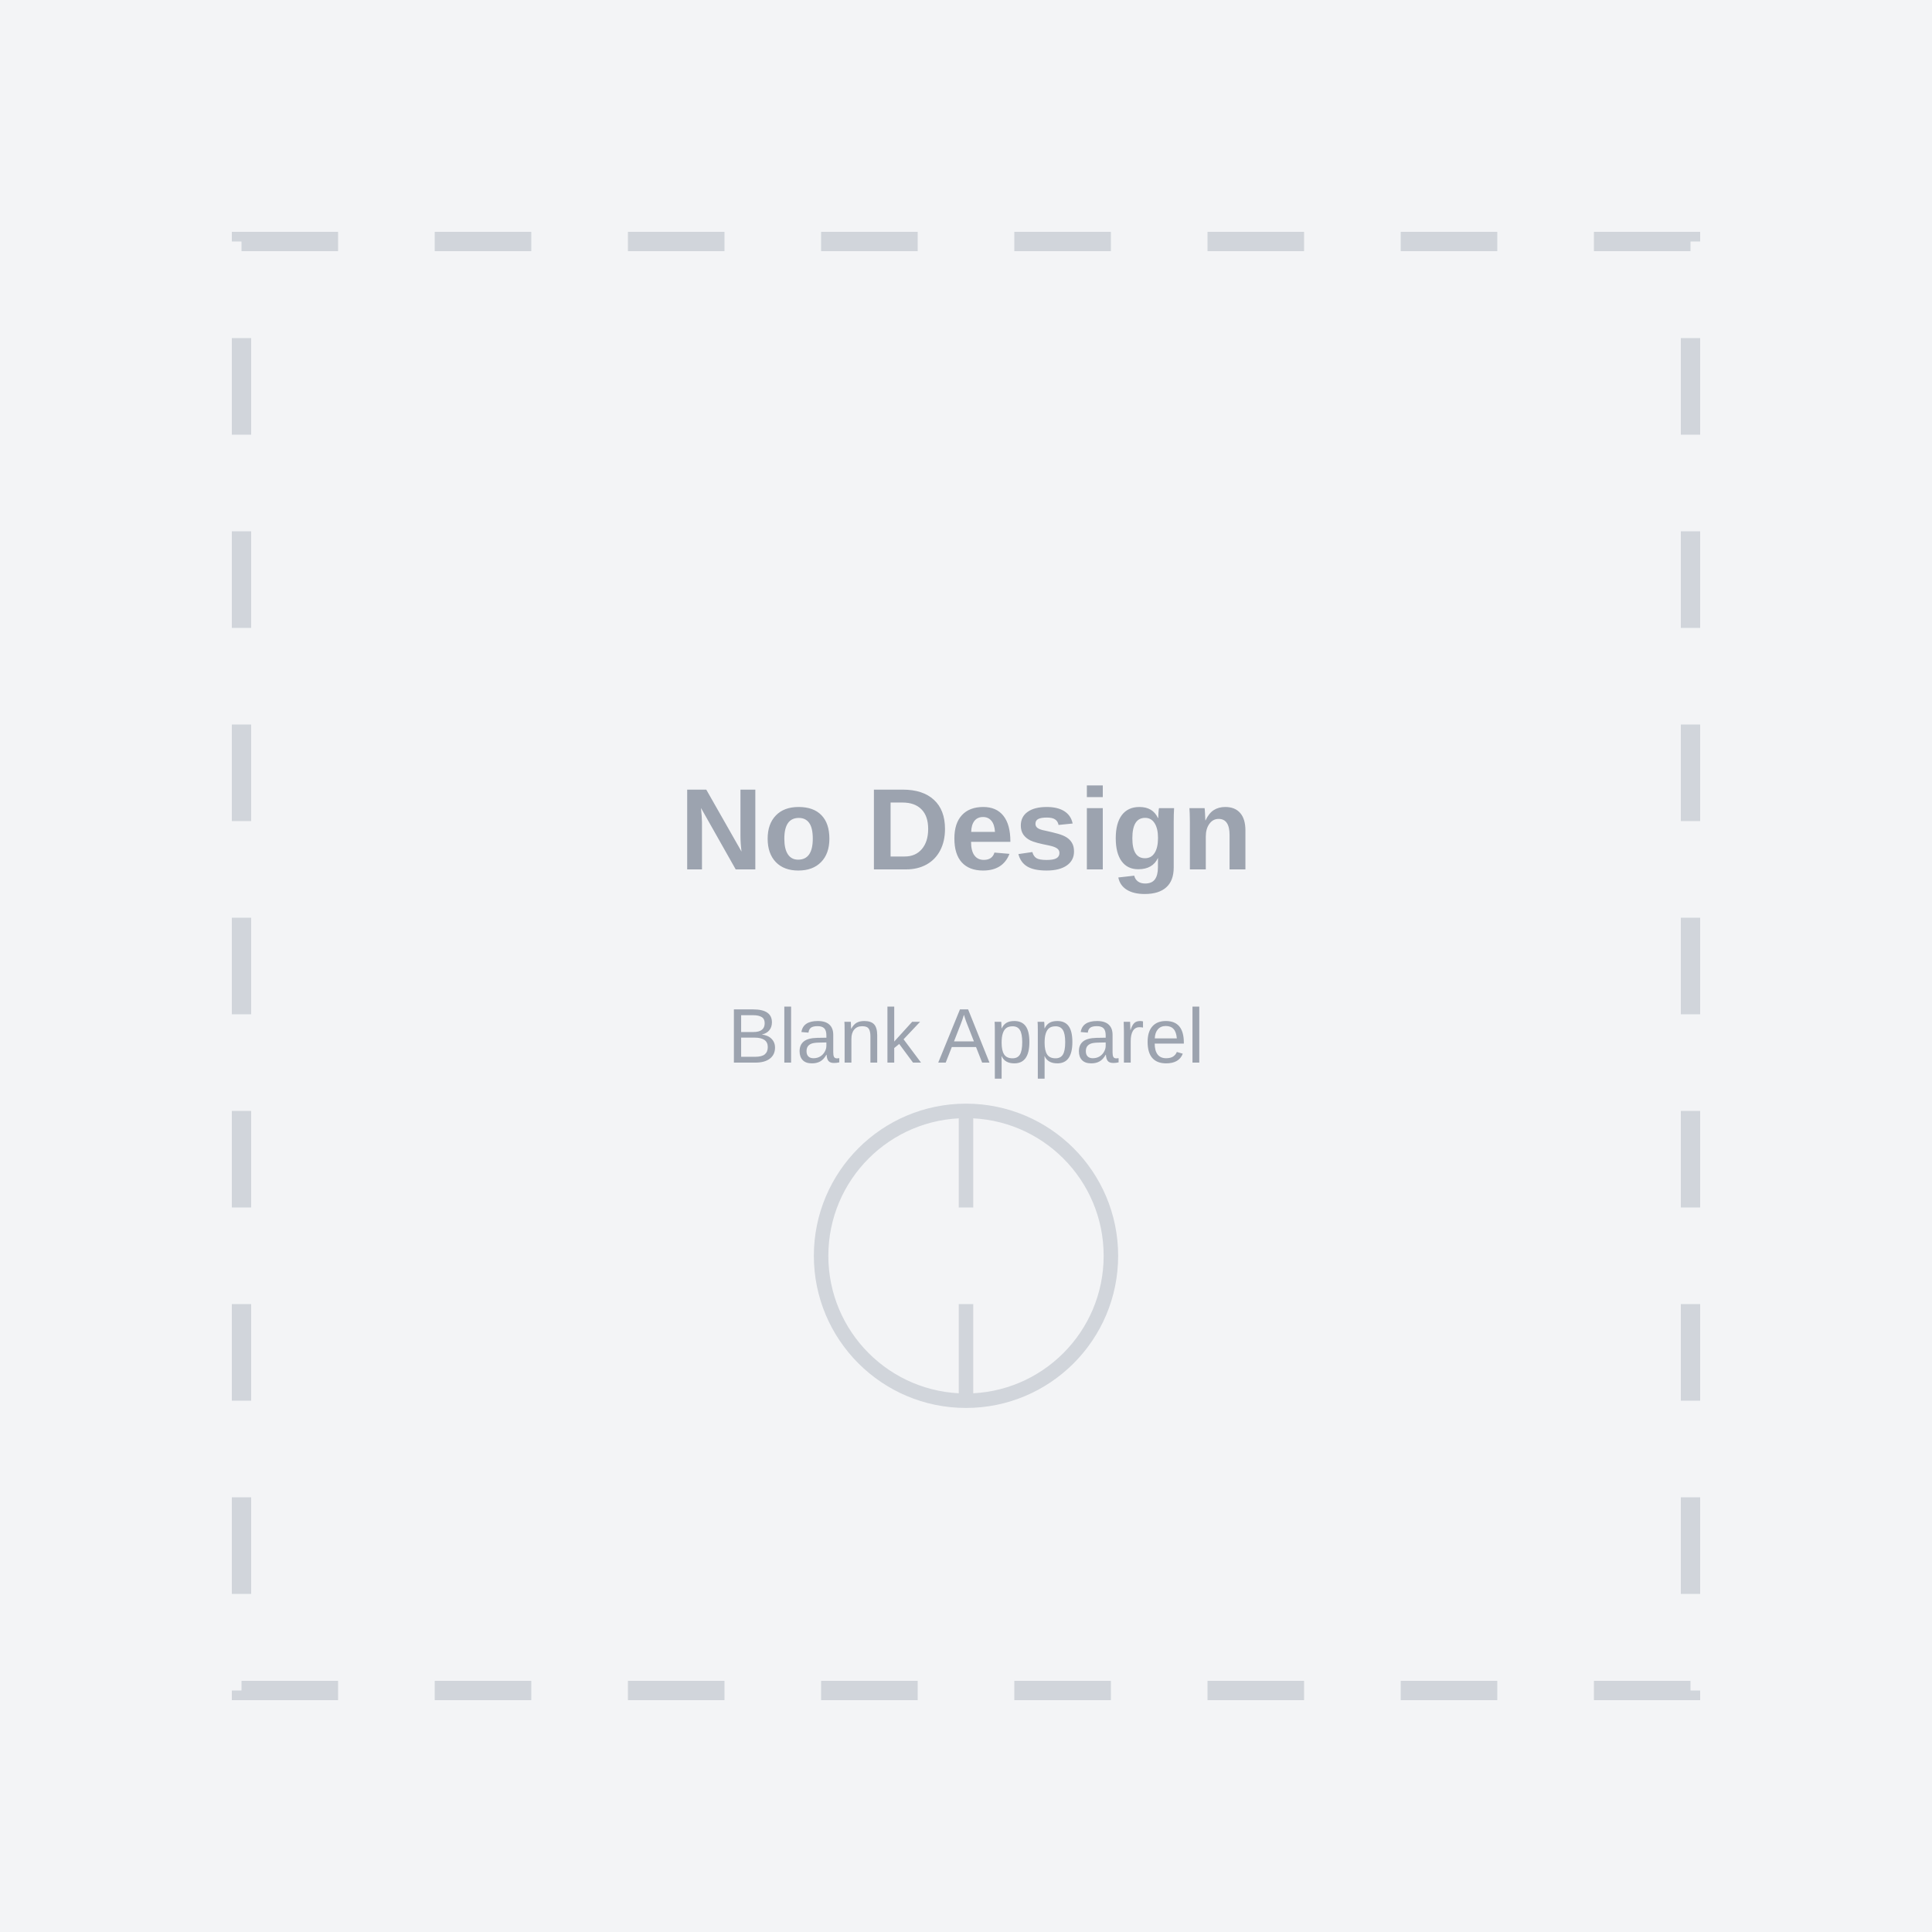
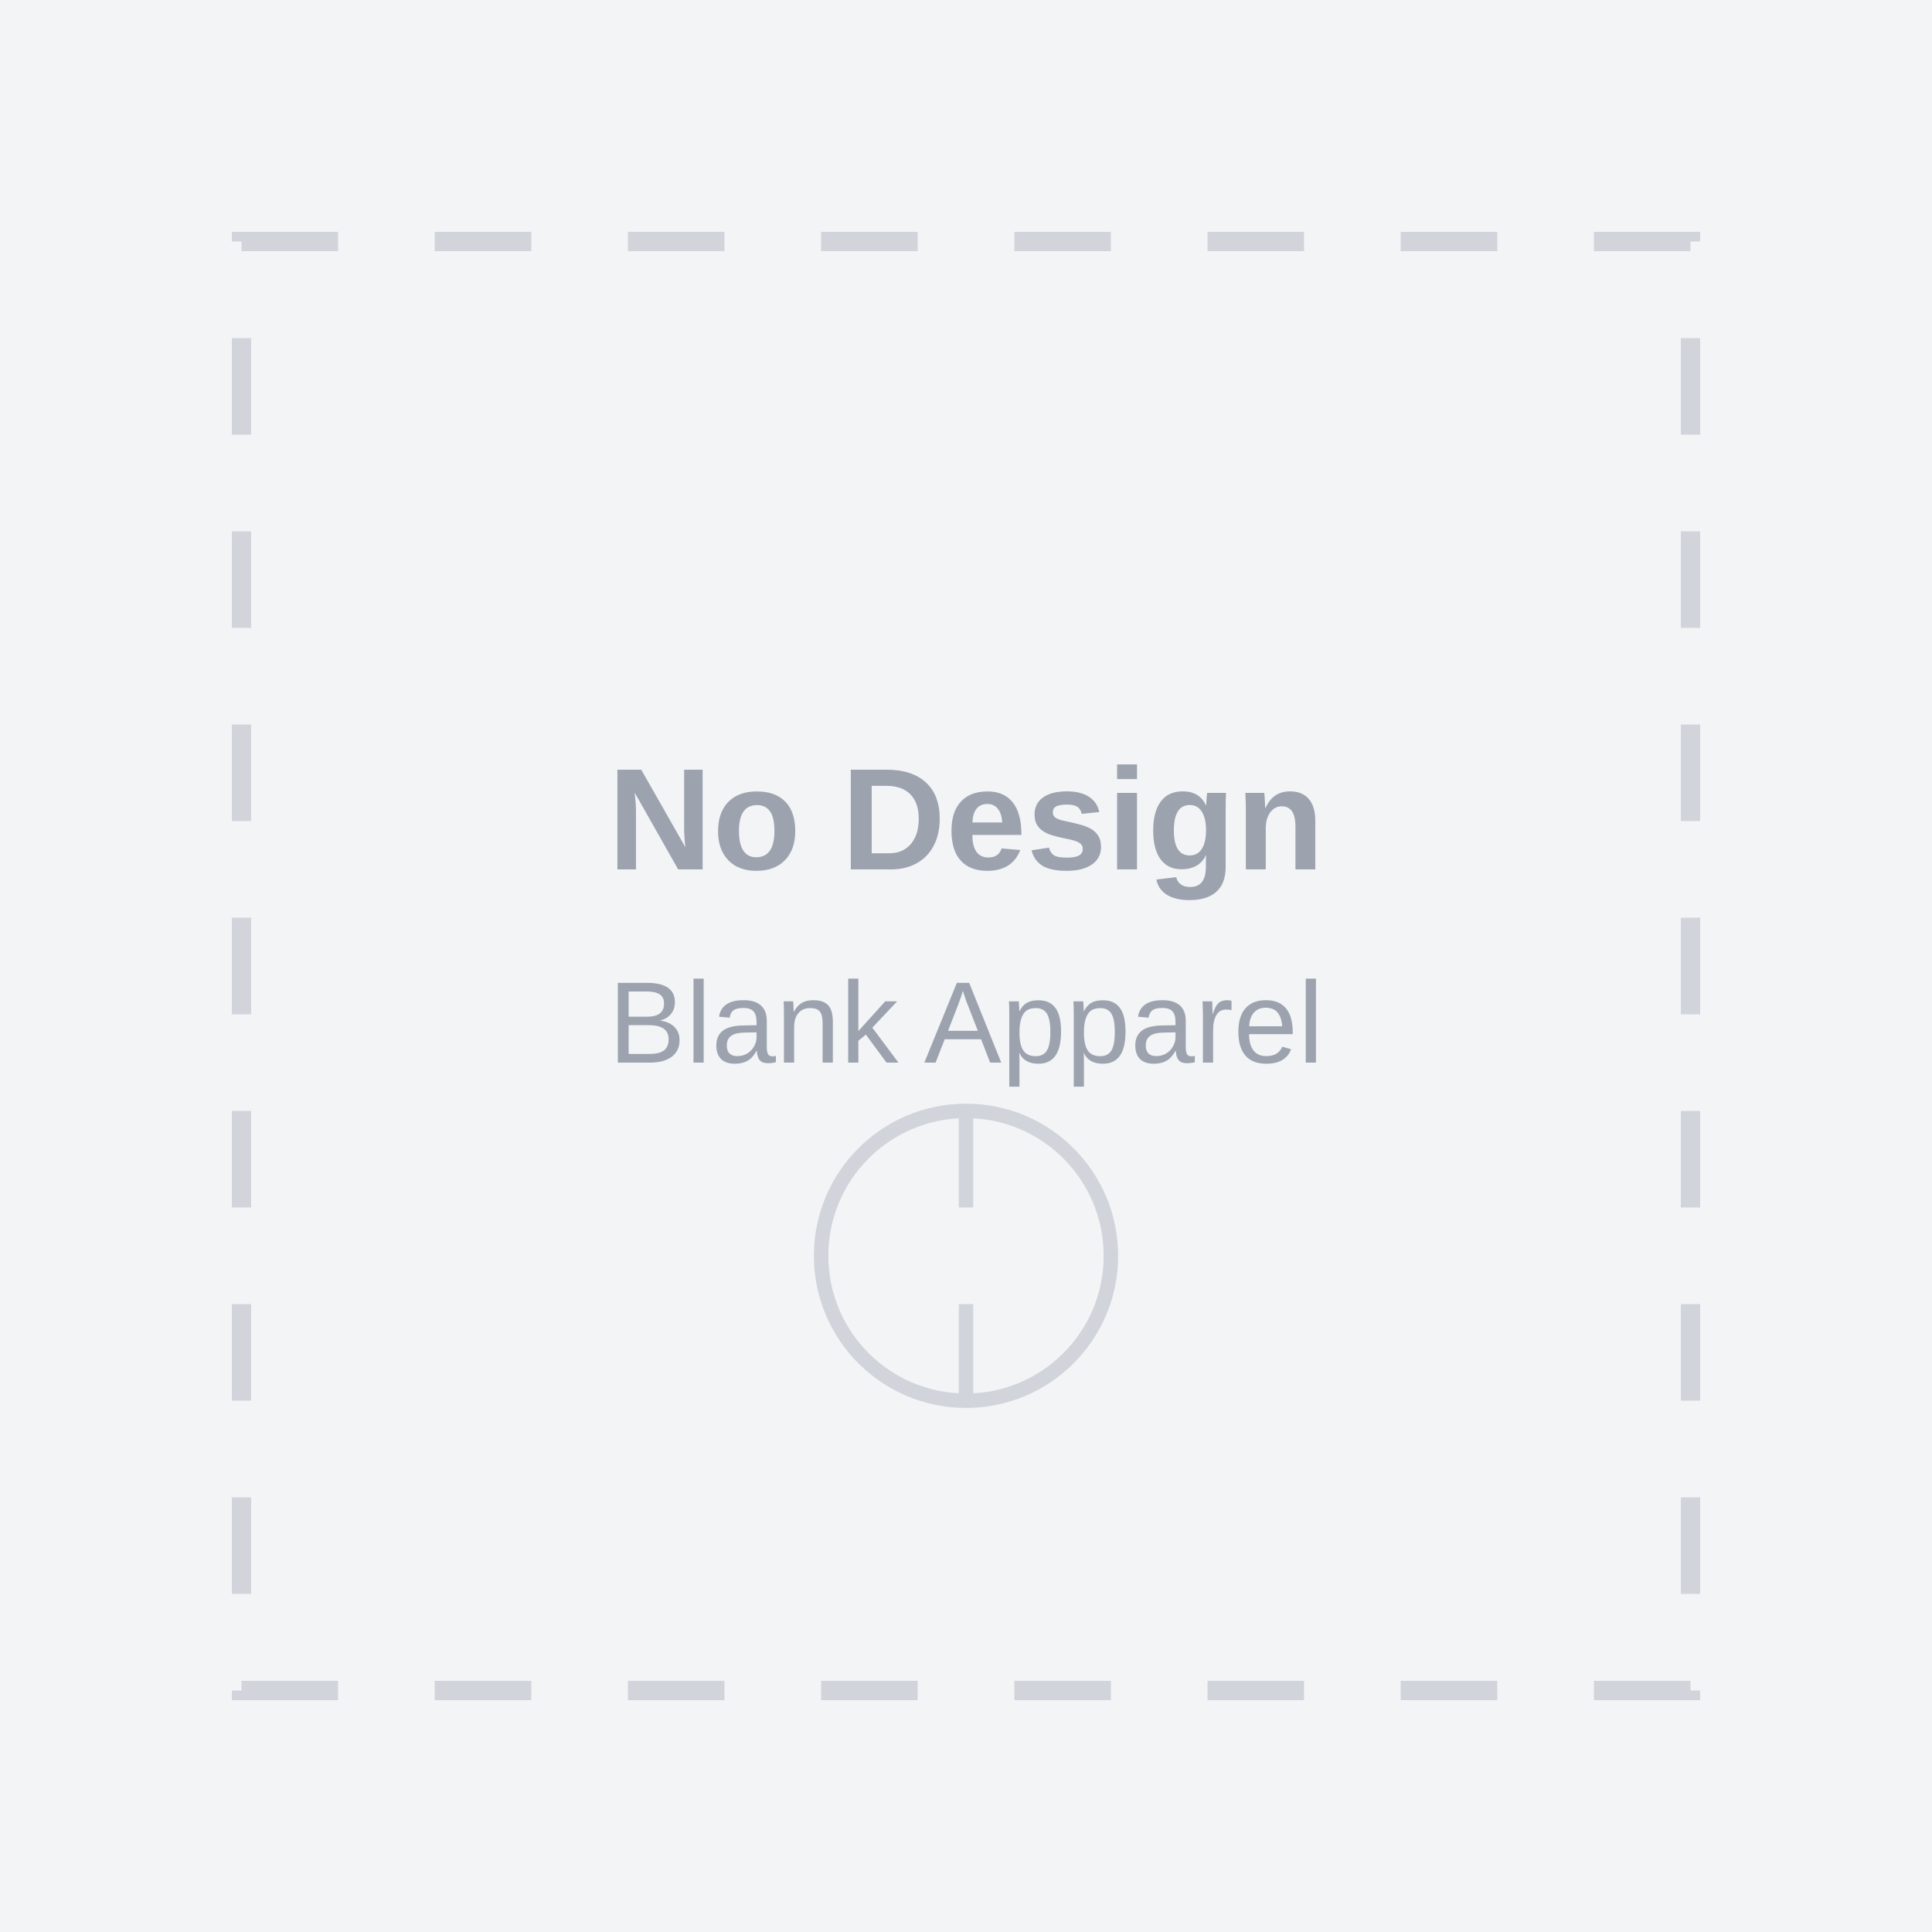
<svg xmlns="http://www.w3.org/2000/svg" width="400" height="400" viewBox="0 0 400 400" fill="none">
  <rect width="400" height="400" fill="#f3f4f6" />
  <rect x="50" y="50" width="300" height="300" stroke="#d1d5db" stroke-width="4" stroke-dasharray="20 20" fill="none" />
-   <text x="200" y="180" text-anchor="middle" font-family="Arial, sans-serif" font-size="24" font-weight="bold" fill="#9ca3af">
+   <text x="200" y="180" text-anchor="middle" font-family="Arial, sans-serif" font-size="30" font-weight="bold" fill="#9ca3af">
    No Design
  </text>
-   <text x="200" y="220" text-anchor="middle" font-family="Arial, sans-serif" font-size="16" fill="#9ca3af">
+   <text x="200" y="220" text-anchor="middle" font-family="Arial, sans-serif" font-size="24" fill="#9ca3af">
    Blank Apparel
  </text>
  <circle cx="200" cy="260" r="30" stroke="#d1d5db" stroke-width="3" fill="none" />
  <line x1="200" y1="230" x2="200" y2="250" stroke="#d1d5db" stroke-width="3" />
  <line x1="200" y1="270" x2="200" y2="290" stroke="#d1d5db" stroke-width="3" />
</svg>
